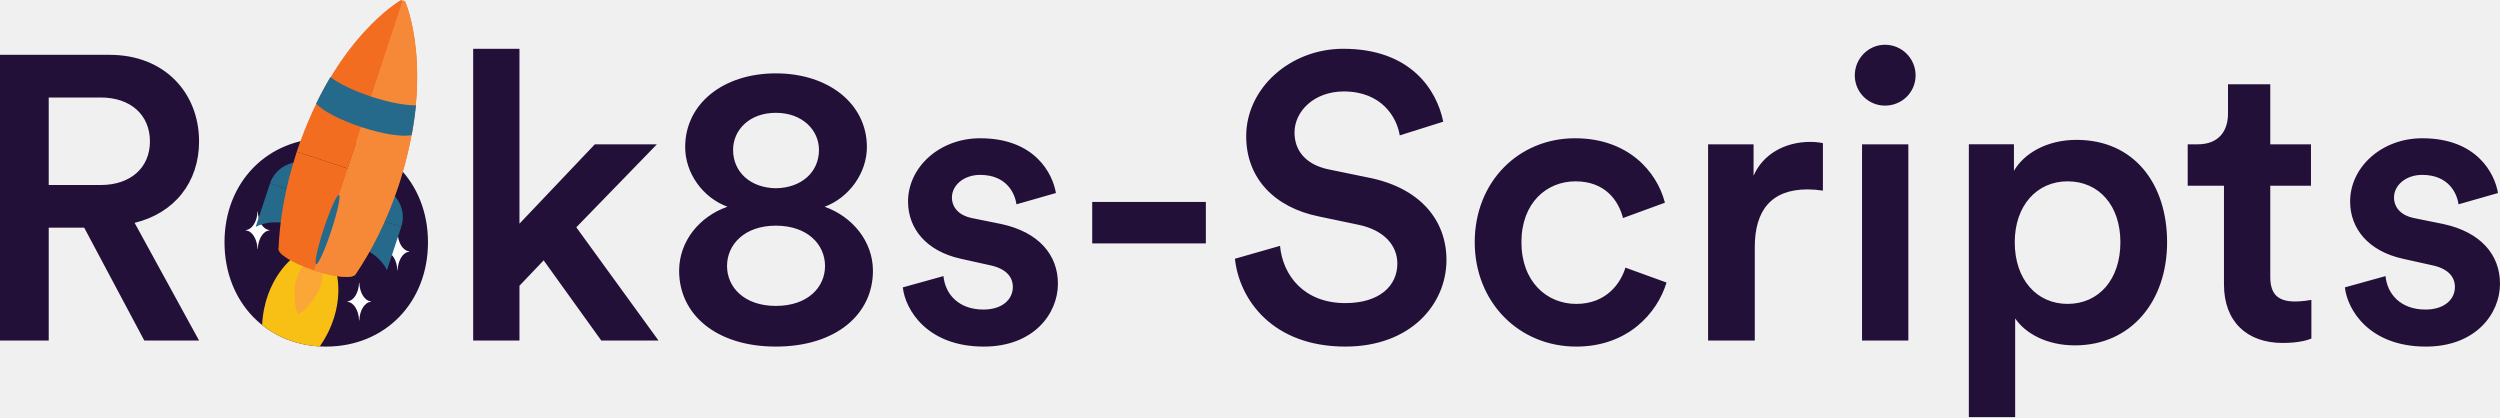
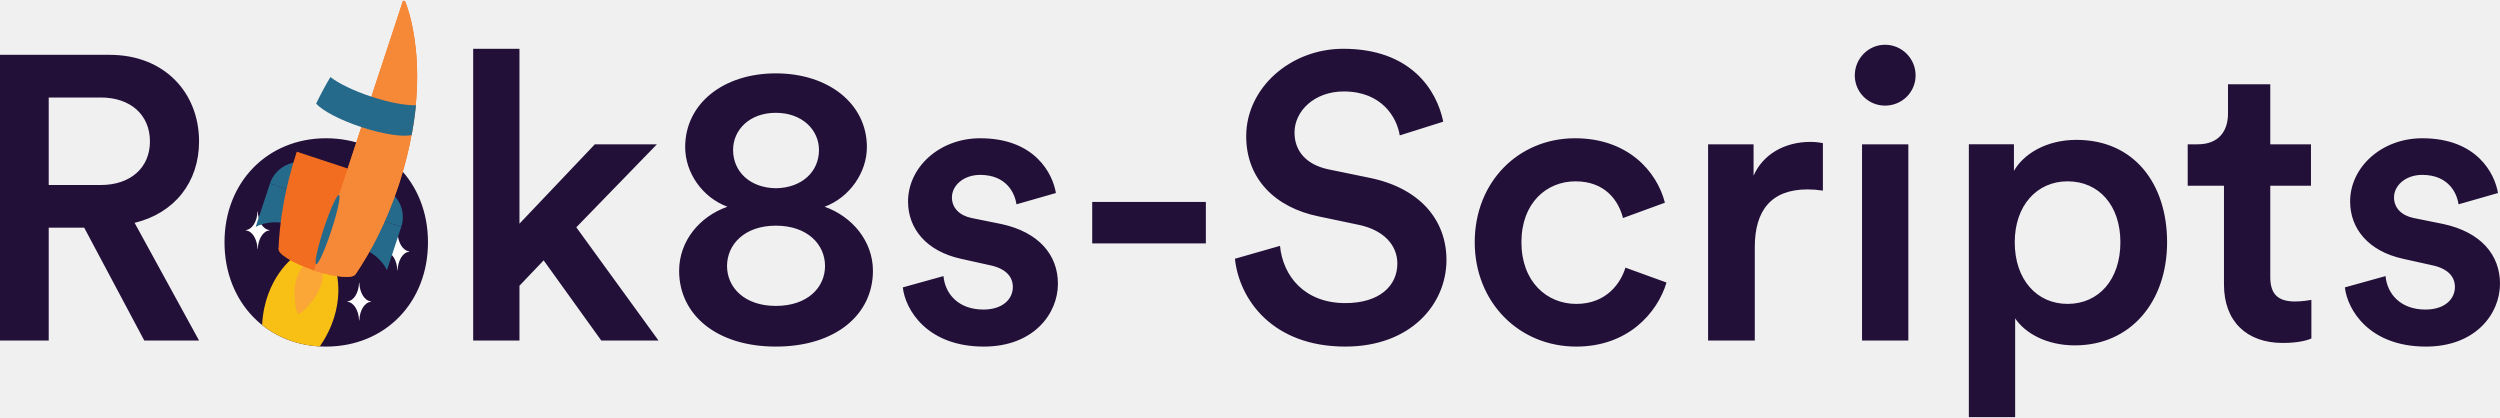
<svg xmlns="http://www.w3.org/2000/svg" version="1.1" id="Layer_1" x="0px" y="0px" width="349.712px" height="58.347px" viewBox="0 0 349.712 58.347" enable-background="new 0 0 349.712 58.347" xml:space="preserve">
  <g>
    <path fill="#231039" d="M328.013,40.2c0.339,3.102,3.38,8.282,11.329,8.282c6.991,0,10.37-4.617,10.37-8.79   c0-4.061-2.703-7.219-7.887-8.347l-4.176-0.846c-1.692-0.339-2.764-1.41-2.764-2.877c0-1.692,1.636-3.158,3.949-3.158   c3.668,0,4.853,2.538,5.078,4.117l5.519-1.579c-0.451-2.707-2.929-7.662-10.597-7.662c-5.695,0-10.088,4.054-10.088,8.846   c0,3.779,2.534,6.938,7.38,8.009l4.063,0.903c2.2,0.451,3.216,1.579,3.216,3.045c0,1.692-1.411,3.159-4.119,3.159   c-3.499,0-5.359-2.2-5.584-4.681L328.013,40.2z M317.577,11.786h-5.914v4.115c0,2.425-1.296,4.285-4.227,4.285h-1.41v5.8h5.074   v13.819c0,5.128,3.154,8.169,8.225,8.169c2.368,0,3.608-0.45,4.003-0.619v-5.406c-0.282,0.056-1.354,0.225-2.256,0.225   c-2.424,0-3.495-1.015-3.495-3.44V25.986h5.694v-5.8h-5.694V11.786z M296.611,33.885c0,5.244-3.046,8.626-7.39,8.626   c-4.286,0-7.389-3.382-7.389-8.626c0-5.136,3.103-8.52,7.389-8.52c4.4,0,7.39,3.384,7.39,8.517V33.885z M281.889,58.347V44.539   c1.41,2.083,4.399,3.773,8.348,3.773c7.894,0,12.907-6.195,12.907-14.43c0-8.122-4.562-14.317-12.682-14.317   c-4.23,0-7.389,1.971-8.742,4.336v-3.716h-6.308v38.162H281.889z M259.457,10.545c0,2.368,1.916,4.229,4.225,4.229   c2.365,0,4.281-1.861,4.281-4.229s-1.916-4.285-4.281-4.285C261.373,6.26,259.457,8.177,259.457,10.545 M266.948,20.186h-6.477   v27.45h6.477V20.186z M254.996,20.017c-0.282-0.057-0.958-0.169-1.748-0.169c-3.608,0-6.652,1.746-7.949,4.731v-4.393h-6.364v27.45   h6.533V34.559c0-5.134,2.312-8.065,7.386-8.065c0.676,0,1.409,0.056,2.142,0.169V20.017z M220.38,25.366   c4.172,0,6.033,2.707,6.653,5.133l5.863-2.144c-1.127-4.397-5.187-9.015-12.572-9.015c-7.893,0-14.032,6.082-14.032,14.543   c0,8.347,6.139,14.599,14.201,14.599c7.216,0,11.332-4.674,12.629-8.959l-5.751-2.087c-0.62,2.087-2.593,5.076-6.878,5.076   c-4.116,0-7.668-3.102-7.668-8.629C212.825,28.354,216.377,25.366,220.38,25.366 M201.887,17.022   c-0.901-4.455-4.562-10.199-13.979-10.199c-7.445,0-13.584,5.519-13.584,12.229c0,5.978,4.055,9.981,10.143,11.222l5.641,1.184   c3.441,0.734,5.359,2.82,5.359,5.414c0,3.102-2.482,5.527-7.277,5.527c-5.754,0-8.741-3.835-9.135-8.008l-6.309,1.804   c0.62,5.753,5.295,12.286,15.444,12.286c9.135,0,14.148-5.913,14.148-12.116c0-5.64-3.774-10.095-10.82-11.505l-5.754-1.184   c-3.102-0.677-4.681-2.594-4.681-5.132c0-3.045,2.82-5.752,6.881-5.752c5.359,0,7.446,3.666,7.84,6.147L201.887,17.022z    M168.682,28.247h-15.899v5.8h15.899V28.247z M126.289,40.2c0.338,3.102,3.38,8.282,11.329,8.282c6.991,0,10.37-4.617,10.37-8.79   c0-4.061-2.703-7.219-7.887-8.347l-4.176-0.846c-1.692-0.339-2.765-1.41-2.765-2.877c0-1.692,1.637-3.158,3.95-3.158   c3.668,0,4.852,2.538,5.078,4.117l5.519-1.579c-0.451-2.707-2.929-7.662-10.597-7.662c-5.695,0-10.088,4.054-10.088,8.846   c0,3.779,2.534,6.938,7.38,8.009l4.062,0.903c2.201,0.451,3.217,1.579,3.217,3.045c0,1.692-1.411,3.159-4.119,3.159   c-3.499,0-5.359-2.2-5.584-4.681L126.289,40.2z M108.527,48.481c8.402,0,13.584-4.505,13.584-10.596   c0-4.174-2.929-7.613-6.759-8.965c3.491-1.295,5.913-4.79,5.913-8.344c0-6.091-5.407-10.314-12.738-10.314   c-7.332,0-12.682,4.223-12.682,10.314c0,3.611,2.422,7.049,5.913,8.344c-3.887,1.352-6.759,4.791-6.759,8.965   C94.999,43.977,100.181,48.481,108.527,48.481z M108.527,42.793c-4.4,0-6.826-2.595-6.826-5.585s2.426-5.641,6.826-5.641   c4.456,0,6.882,2.651,6.882,5.641S112.983,42.793,108.527,42.793z M108.527,26.332c-3.611-0.057-5.98-2.314-5.98-5.36   c0-2.765,2.256-5.191,5.98-5.191c3.723,0,6.036,2.426,6.036,5.191C114.563,24.018,112.193,26.275,108.527,26.332 M91.892,20.186   h-8.683L72.666,31.289V6.824H66.19v40.812h6.476v-7.666l3.383-3.551l8.062,11.217h8.006L80.616,31.796L91.892,20.186z    M45.608,19.34c-8.178,0-14.204,6.139-14.204,14.543c0,8.46,6.026,14.599,14.204,14.599c8.234,0,14.26-6.139,14.26-14.599   C59.868,25.479,53.842,19.34,45.608,19.34 M6.815,25.88V13.639h7.277c4.174,0,6.882,2.426,6.882,6.149   c0,3.667-2.708,6.092-6.882,6.092H6.815z M20.184,47.635h7.661L18.83,31.174c5.579-1.352,9.015-5.688,9.015-11.386   c0-6.768-4.787-12.118-12.512-12.118H0v39.966h6.815V31.849h4.964L20.184,47.635z" />
    <path fill="#FFFFFF" d="M57.244,35.212v-0.029v-0.001v-0.029c-0.881-0.077-1.576-1.189-1.625-2.599h-0.02h-0.017   c-0.049,1.41-0.742,2.522-1.625,2.599v0.03v0.029c0.881,0.077,1.576,1.189,1.625,2.599h0.017h0.002h0.018   C55.668,36.401,56.363,35.289,57.244,35.212" />
    <path fill="#FFFFFF" d="M37.684,32.235v-0.029v-0.001v-0.029c-0.881-0.077-1.576-1.189-1.625-2.599h-0.02h-0.017   c-0.049,1.41-0.742,2.522-1.625,2.599v0.03v0.029c0.881,0.077,1.576,1.189,1.625,2.599h0.017h0.002h0.018   C36.108,33.424,36.803,32.312,37.684,32.235" />
    <path fill="#FFFFFF" d="M51.889,42.216v-0.029v-0.001v-0.029c-0.881-0.077-1.576-1.189-1.625-2.599h-0.02h-0.017   c-0.049,1.41-0.742,2.522-1.625,2.599v0.03v0.029c0.881,0.077,1.576,1.189,1.625,2.599h0.017h0.002h0.018   C50.313,43.405,51.008,42.293,51.889,42.216" />
    <path fill="#F8BF15" d="M44.733,48.462c3.907-5.638,2.251-10.635,2.251-10.635l-2.709-1.524l0.001-0.004l-0.012-0.002l-0.011-0.006   l-0.001,0.004l-3.085-0.386c0,0-4.165,2.934-4.503,9.558C38.858,47.223,41.622,48.29,44.733,48.462" />
    <path fill="#266A8B" d="M37.763,25.674l8.621,2.843c0.766-2.326-0.542-4.847-2.922-5.632C41.081,22.1,38.53,23.349,37.763,25.674" />
    <path fill="#266A8B" d="M42.452,32.206l1.483-4.497l-6.172-2.035l-1.998,6.059c1.365-0.722,3.241-0.868,5.107-0.253   C41.443,31.668,41.972,31.915,42.452,32.206" />
    <path fill="#266A8B" d="M56.131,31.731l-8.621-2.843c0.767-2.325,3.318-3.574,5.699-2.789   C55.588,26.885,56.897,29.406,56.131,31.731" />
    <path fill="#266A8B" d="M48.476,34.192l1.483-4.497l6.172,2.035l-1.999,6.06c-0.667-1.393-2.088-2.626-3.954-3.242   C49.607,34.36,49.034,34.244,48.476,34.192" />
    <path fill="#FAA737" d="M41.721,43.895l2.487-7.543l-0.923-0.115c0,0-2.221,1.559-2.078,5.117   C41.273,42.985,41.497,43.649,41.721,43.895 M45.02,36.809l-0.811-0.457l-2.488,7.543c0.327-0.065,0.902-0.465,1.925-1.737   C45.878,39.383,45.02,36.809,45.02,36.809" />
-     <path fill="#F36D21" d="M48.638,23.572L56.38,0.093L56.099,0c0,0-9.24,5.178-14.587,21.222L48.638,23.572z" />
    <path fill="#F36D21" d="M48.639,23.572L56.38,0.093l0.281,0.093c0,0,4.348,9.658-0.897,25.736L48.639,23.572z" />
    <path fill="#F36D21" d="M49.73,38.368c2.122-3.121,4.286-7.199,6.035-12.446l-7.126-2.35l-7.126-2.35   c-1.716,5.258-2.402,9.823-2.553,13.595L49.73,38.368z" />
    <path fill="#F36D21" d="M43.937,37.83c2.975,0.981,5.578,1.197,5.814,0.481c0.236-0.715-1.985-2.09-4.96-3.071   c-2.975-0.981-5.578-1.196-5.814-0.481C38.741,35.474,40.962,36.849,43.937,37.83" />
    <path fill="#F68938" d="M55.764,25.922C61.01,9.844,56.662,0.186,56.662,0.186L56.38,0.093L43.936,37.83   c2.896,0.955,5.432,1.182,5.784,0.535l0.009,0.003C51.851,35.246,54.016,31.168,55.764,25.922" />
    <path fill="#266A8B" d="M44.225,36.957c0.285,0.094,1.231-1.997,2.113-4.671c0.882-2.673,1.365-4.917,1.08-5.011   c-0.286-0.094-1.232,1.997-2.113,4.67C44.423,34.619,43.94,36.863,44.225,36.957" />
    <path fill="#266A8B" d="M51.952,13.522c-2.497-0.823-4.59-1.852-5.734-2.742c-0.676,1.132-1.346,2.367-1.995,3.711   c0.866,0.989,3.298,2.288,6.326,3.287c3.027,0.998,5.755,1.4,7.04,1.12c0.277-1.467,0.473-2.857,0.603-4.17   C56.743,14.763,54.449,14.345,51.952,13.522" />
  </g>
  <g>
</g>
  <g>
</g>
  <g>
</g>
  <g>
</g>
  <g>
</g>
  <g>
</g>
</svg>
